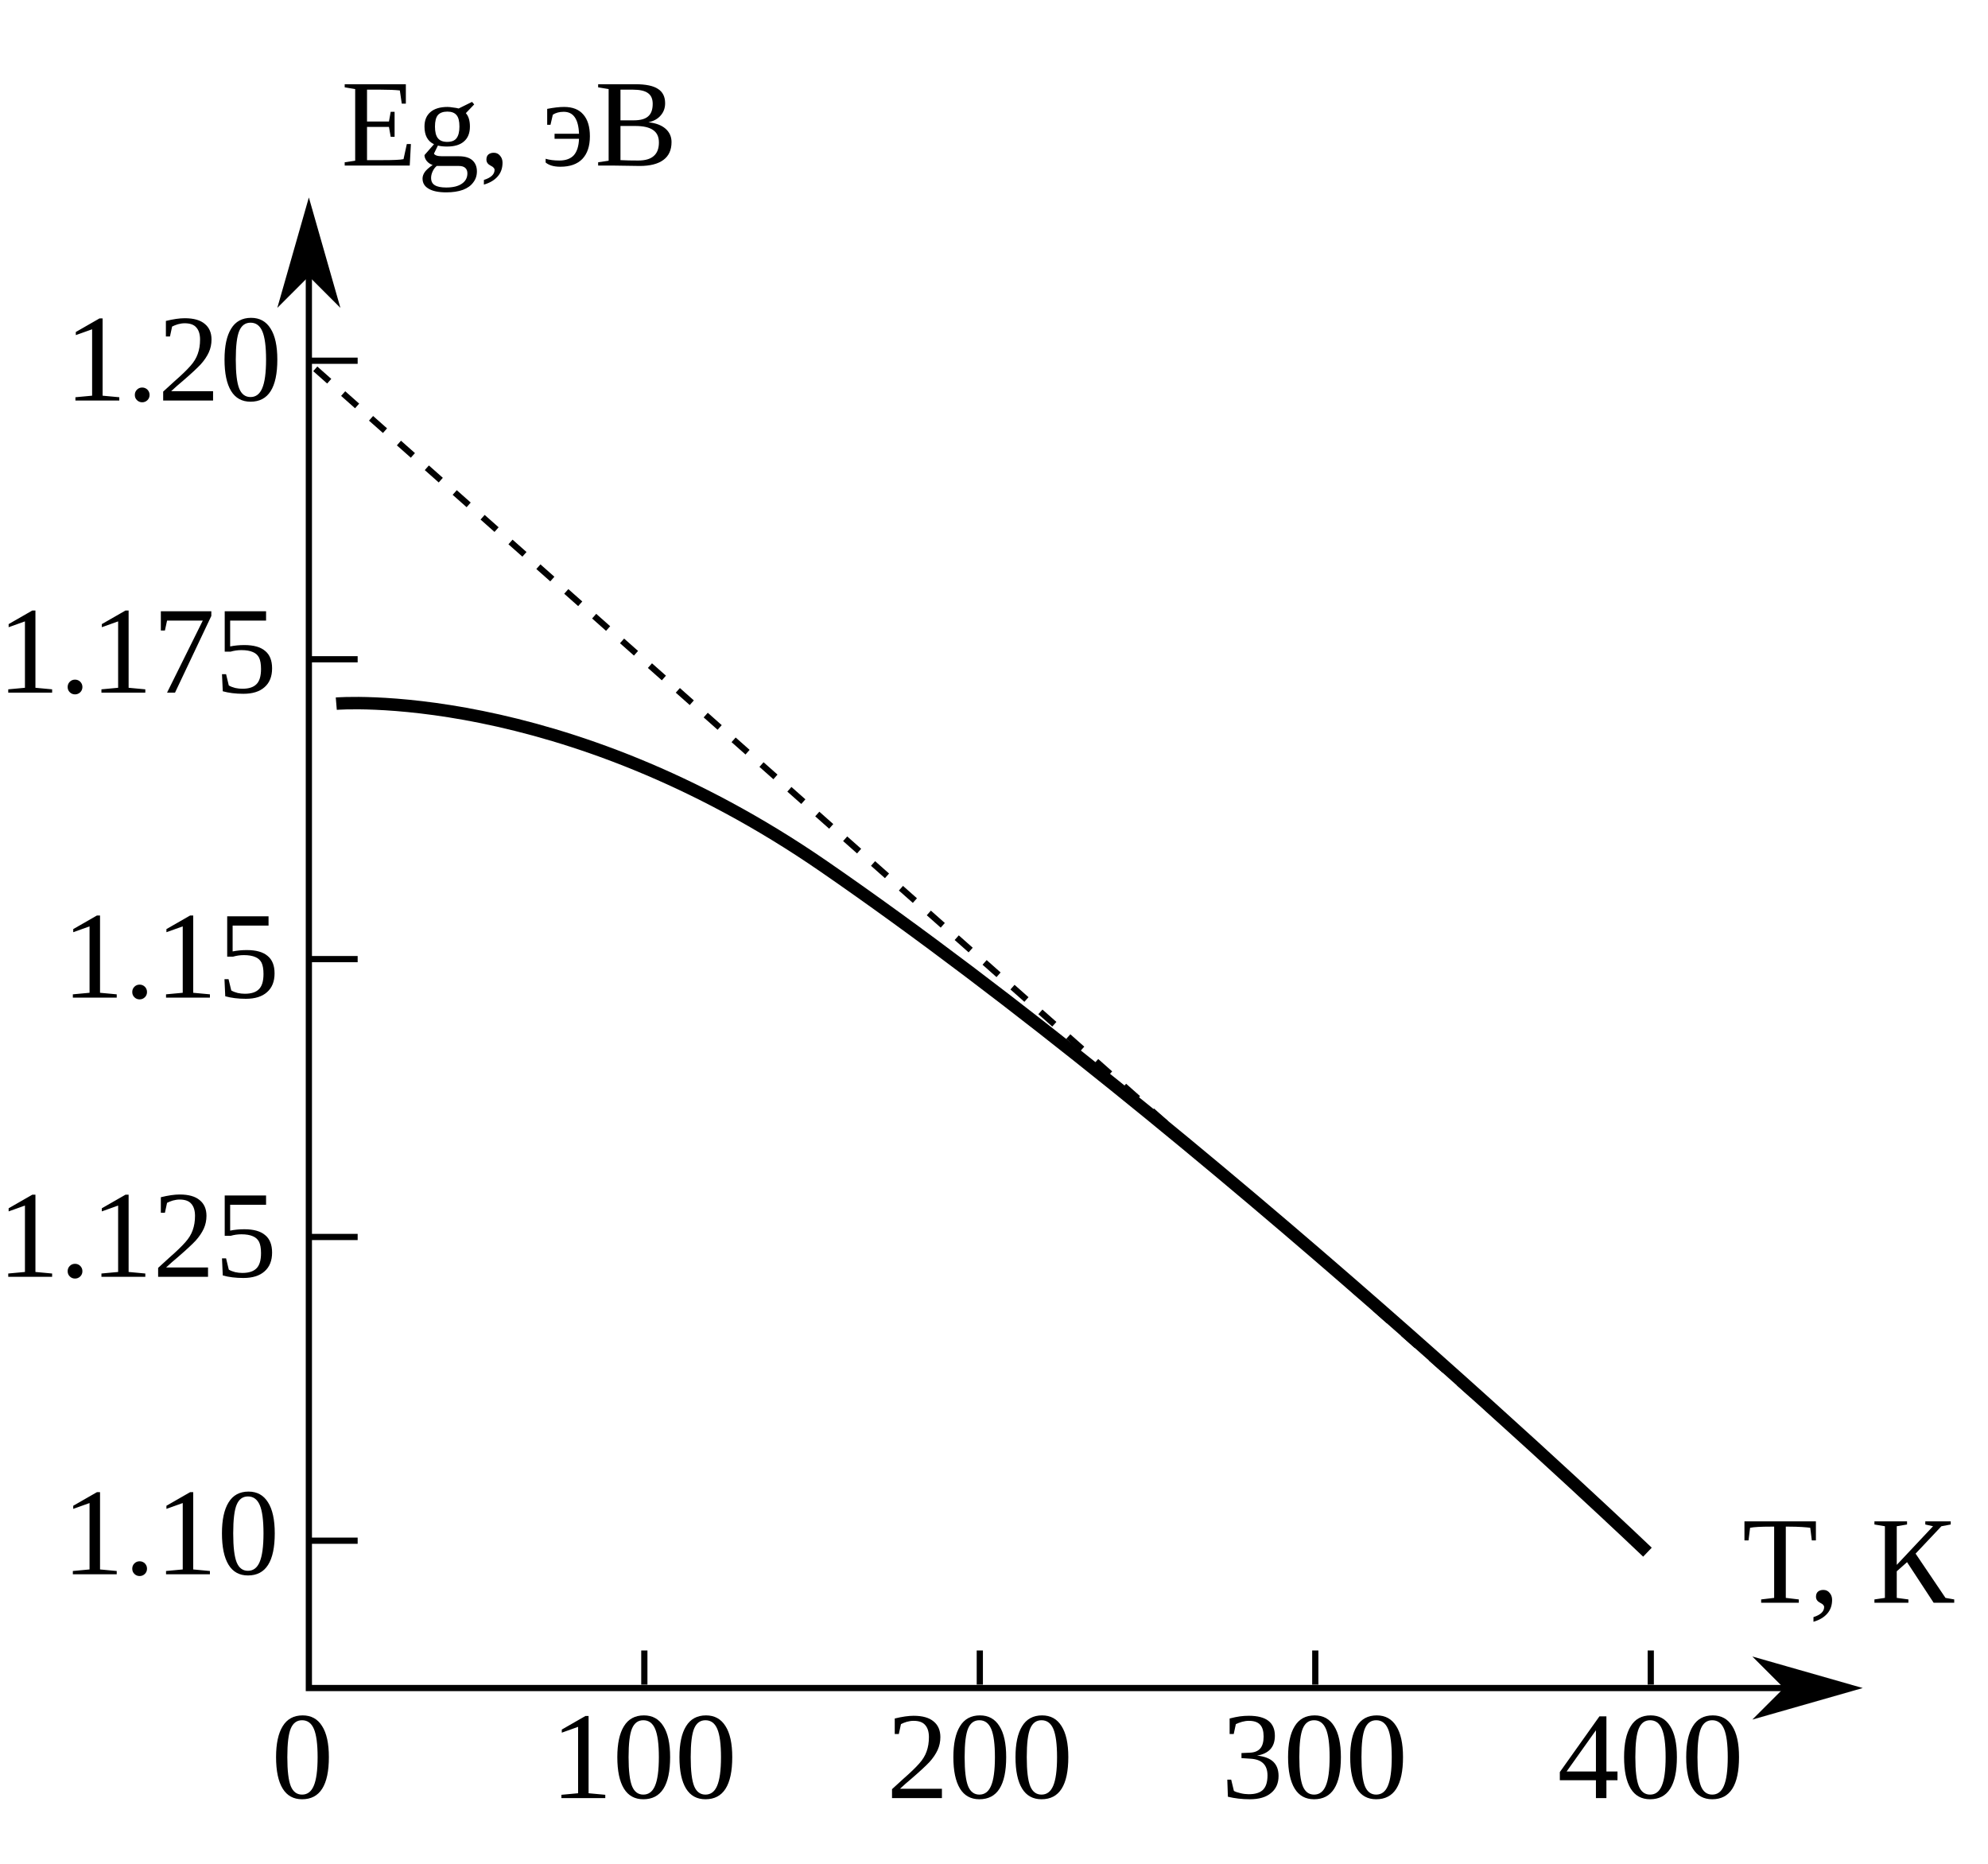
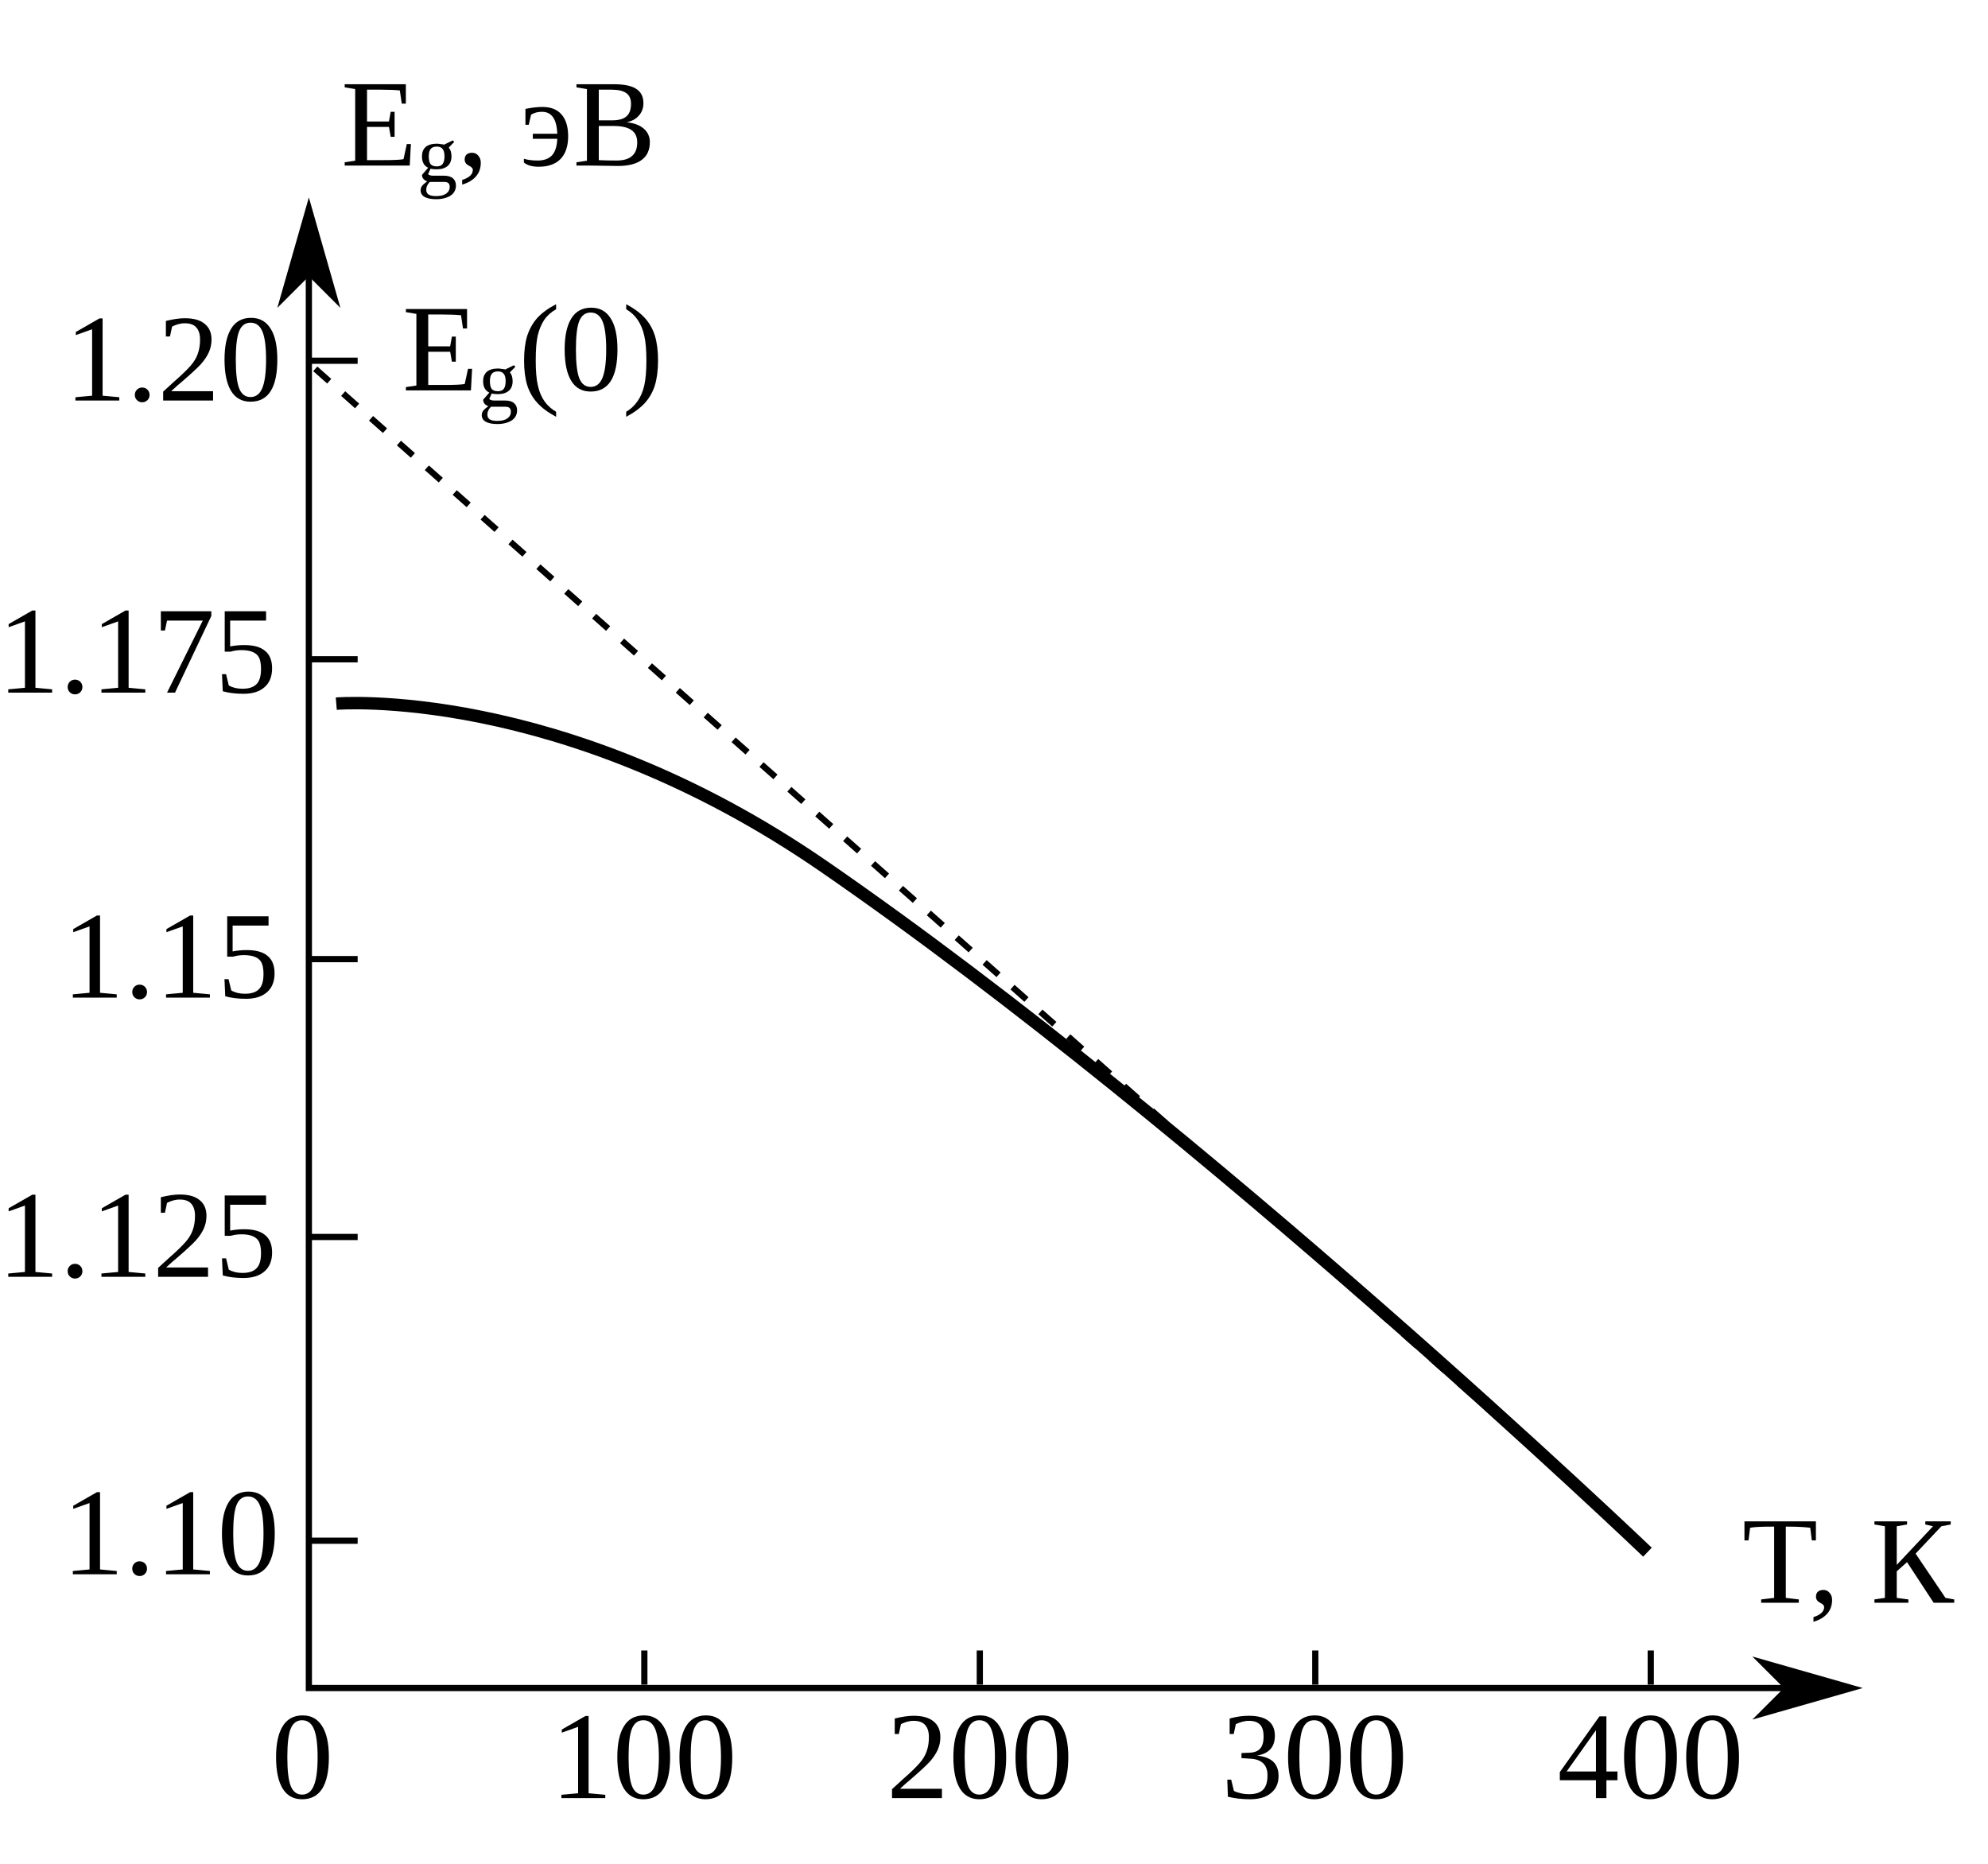
<svg xmlns="http://www.w3.org/2000/svg" width="160" height="150" id="svg2" version="1.1">
  <defs id="defs4">
    <marker orient="auto" refY="0" refX="0" id="Arrow1Lend" style="overflow:visible">
      <path id="path3762" d="M 0,0 5,-5 -12.5,0 5,5 0,0 z" style="fill-rule:evenodd;stroke:#000000;stroke-width:1pt" transform="matrix(-0.8,0,0,-0.8,-10,0)" />
    </marker>
    <marker orient="auto" refY="0" refX="0" id="Arrow1Lstart" style="overflow:visible">
      <path id="path3759" d="M 0,0 5,-5 -12.5,0 5,5 0,0 z" style="fill-rule:evenodd;stroke:#000000;stroke-width:1pt" transform="matrix(0.8,0,0,0.8,10,0)" />
    </marker>
  </defs>
  <g id="layer1" transform="translate(0,-902.3622)">
    <path style="fill:none;stroke:#000000;stroke-width:0.5;stroke-linecap:butt;stroke-linejoin:miter;stroke-miterlimit:4;stroke-opacity:1;stroke-dasharray:none;marker-start:url(#Arrow1Lstart);marker-end:url(#Arrow1Lend)" d="m 24.858,919.224 0,118.992 124.091,0" id="path2985" />
    <path style="fill:none;stroke:#000000;stroke-width:1px;stroke-linecap:butt;stroke-linejoin:miter;stroke-opacity:1" d="m 132.592,1027.282 c 0,0 -35.46,-33.917 -66.256,-55.168 -21.212,-14.637 -39.271,-13.121 -39.271,-13.121" id="path4385" />
    <path style="fill:none;stroke:#000000;stroke-width:0.5;stroke-linecap:butt;stroke-linejoin:miter;stroke-miterlimit:4;stroke-opacity:1;stroke-dasharray:1.5, 1.5;stroke-dashoffset:0" d="M 131.992,1026.593 24.754,931.497" id="path4387" />
    <text xml:space="preserve" style="font-size:10px;font-style:normal;font-variant:normal;font-weight:normal;font-stretch:normal;line-height:125%;letter-spacing:0px;word-spacing:0px;fill:#000000;fill-opacity:1;stroke:none;font-family:Times New Roman;-inkscape-font-specification:Times New Roman" x="21.843" y="1047.077" id="text4389">
      <tspan id="tspan4391" x="21.843" y="1047.077">0</tspan>
    </text>
    <text xml:space="preserve" style="font-size:10px;font-style:normal;font-variant:normal;font-weight:normal;font-stretch:normal;line-height:125%;letter-spacing:0px;word-spacing:0px;fill:#000000;fill-opacity:1;stroke:none;font-family:Times New Roman;-inkscape-font-specification:Times New Roman" x="44.31" y="1047.077" id="text4393">
      <tspan id="tspan4395" x="44.31" y="1047.077">100</tspan>
    </text>
    <text xml:space="preserve" style="font-size:10px;font-style:normal;font-variant:normal;font-weight:normal;font-stretch:normal;line-height:125%;letter-spacing:0px;word-spacing:0px;fill:#000000;fill-opacity:1;stroke:none;font-family:Times New Roman;-inkscape-font-specification:Times New Roman" x="71.354" y="1047.077" id="text4397">
      <tspan id="tspan4399" x="71.354" y="1047.077">200</tspan>
    </text>
    <text xml:space="preserve" style="font-size:10px;font-style:normal;font-variant:normal;font-weight:normal;font-stretch:normal;line-height:125%;letter-spacing:0px;word-spacing:0px;fill:#000000;fill-opacity:1;stroke:none;font-family:Times New Roman;-inkscape-font-specification:Times New Roman" x="98.294" y="1047.077" id="text4401">
      <tspan id="tspan4403" x="98.294" y="1047.077">300</tspan>
    </text>
    <text xml:space="preserve" style="font-size:10px;font-style:normal;font-variant:normal;font-weight:normal;font-stretch:normal;line-height:125%;letter-spacing:0px;word-spacing:0px;fill:#000000;fill-opacity:1;stroke:none;font-family:Times New Roman;-inkscape-font-specification:Times New Roman" x="125.337" y="1047.077" id="text4405">
      <tspan id="tspan4407" x="125.337" y="1047.077">400</tspan>
    </text>
    <path style="fill:none;stroke:#000000;stroke-width:0.5;stroke-linecap:butt;stroke-linejoin:miter;stroke-miterlimit:4;stroke-opacity:1;stroke-dasharray:none" d="m 51.858,1037.944 0,-2.75" id="path4427" />
    <path style="fill:none;stroke:#000000;stroke-width:0.5;stroke-linecap:butt;stroke-linejoin:miter;stroke-miterlimit:4;stroke-opacity:1;stroke-dasharray:none" d="m 78.858,1037.944 0,-2.75" id="path4429" />
    <path style="fill:none;stroke:#000000;stroke-width:0.5;stroke-linecap:butt;stroke-linejoin:miter;stroke-miterlimit:4;stroke-opacity:1;stroke-dasharray:none" d="m 105.858,1037.944 0,-2.75" id="path4431" />
    <path style="fill:none;stroke:#000000;stroke-width:0.5;stroke-linecap:butt;stroke-linejoin:miter;stroke-miterlimit:4;stroke-opacity:1;stroke-dasharray:none" d="m 132.858,1037.944 0,-2.75" id="path4433" />
    <path style="fill:none;stroke:#000000;stroke-width:0.5;stroke-linecap:butt;stroke-linejoin:miter;stroke-miterlimit:4;stroke-opacity:1;stroke-dasharray:none" d="m 25.035,1026.359 3.75,0" id="path4435" />
    <path style="fill:none;stroke:#000000;stroke-width:0.5;stroke-linecap:butt;stroke-linejoin:miter;stroke-miterlimit:4;stroke-opacity:1;stroke-dasharray:none" d="m 25.035,1001.915 3.75,0" id="path4437" />
    <path style="fill:none;stroke:#000000;stroke-width:0.5;stroke-linecap:butt;stroke-linejoin:miter;stroke-miterlimit:4;stroke-opacity:1;stroke-dasharray:none" d="m 25.035,931.394 3.75,0" id="path4439" />
    <path style="fill:none;stroke:#000000;stroke-width:0.5;stroke-linecap:butt;stroke-linejoin:miter;stroke-miterlimit:4;stroke-opacity:1;stroke-dasharray:none" d="m 25.035,979.552 3.75,0" id="path4441" />
    <path style="fill:none;stroke:#000000;stroke-width:0.5;stroke-linecap:butt;stroke-linejoin:miter;stroke-miterlimit:4;stroke-opacity:1;stroke-dasharray:none" d="m 24.785,955.421 4,0" id="path4464" />
    <text xml:space="preserve" style="font-size:10px;font-style:normal;font-variant:normal;font-weight:normal;font-stretch:normal;line-height:125%;letter-spacing:0px;word-spacing:0px;fill:#000000;fill-opacity:1;stroke:none;font-family:Times New Roman;-inkscape-font-specification:Times New Roman" x="4.989" y="1029.063" id="text4484">
      <tspan id="tspan4486" x="4.989" y="1029.063">1.10</tspan>
    </text>
    <text xml:space="preserve" style="font-size:10px;font-style:normal;font-variant:normal;font-weight:normal;font-stretch:normal;line-height:125%;letter-spacing:0px;word-spacing:0px;fill:#000000;fill-opacity:1;stroke:none;font-family:Times New Roman;-inkscape-font-specification:Times New Roman" x="-0.212" y="1005.122" id="text4484-0">
      <tspan id="tspan4486-9" x="-0.212" y="1005.122">1.125</tspan>
    </text>
    <text xml:space="preserve" style="font-size:10px;font-style:normal;font-variant:normal;font-weight:normal;font-stretch:normal;line-height:125%;letter-spacing:0px;word-spacing:0px;fill:#000000;fill-opacity:1;stroke:none;font-family:Times New Roman;-inkscape-font-specification:Times New Roman" x="4.989" y="982.655" id="text4484-4">
      <tspan id="tspan4486-8" x="4.989" y="982.655">1.15</tspan>
    </text>
    <text xml:space="preserve" style="font-size:10px;font-style:normal;font-variant:normal;font-weight:normal;font-stretch:normal;line-height:125%;letter-spacing:0px;word-spacing:0px;fill:#000000;fill-opacity:1;stroke:none;font-family:Times New Roman;-inkscape-font-specification:Times New Roman" x="-0.212" y="958.107" id="text4484-8">
      <tspan id="tspan4486-2" x="-0.212" y="958.107">1.175</tspan>
    </text>
    <text xml:space="preserve" style="font-size:10px;font-style:normal;font-variant:normal;font-weight:normal;font-stretch:normal;line-height:125%;letter-spacing:0px;word-spacing:0px;fill:#000000;fill-opacity:1;stroke:none;font-family:Times New Roman;-inkscape-font-specification:Times New Roman" x="5.197" y="934.6" id="text4484-45">
      <tspan id="tspan4486-5" x="5.197" y="934.6">1.20</tspan>
    </text>
    <text xml:space="preserve" style="font-size:10px;font-style:normal;font-variant:normal;font-weight:normal;font-stretch:normal;line-height:125%;letter-spacing:0px;word-spacing:0px;fill:#000000;fill-opacity:1;stroke:none;font-family:Times New Roman;-inkscape-font-specification:Times New Roman" x="27.46" y="915.687" id="text4536">
-       <tspan id="tspan4538" x="27.46" y="915.687">Eg, эВ</tspan>
+       <tspan id="tspan4538" x="27.46" y="915.687">E<tspan style="font-size:65%;baseline-shift:sub" id="tspan3045">g</tspan>, эВ</tspan>
    </text>
    <text xml:space="preserve" style="font-size:10px;font-style:normal;font-variant:normal;font-weight:normal;font-stretch:normal;line-height:125%;letter-spacing:0px;word-spacing:0px;fill:#000000;fill-opacity:1;stroke:none;font-family:Times New Roman;-inkscape-font-specification:Times New Roman" x="140.211" y="1031.351" id="text4540">
      <tspan id="tspan4542" x="140.211" y="1031.351">T, К</tspan>
    </text>
+     <text xml:space="preserve" style="font-size:10px;font-style:normal;font-variant:normal;font-weight:normal;font-stretch:normal;line-height:125%;letter-spacing:0px;word-spacing:0px;fill:#000000;fill-opacity:1;stroke:none;font-family:Times New Roman;-inkscape-font-specification:Times New Roman" x="32.385" y="933.782" id="text4536-1">
+       <tspan id="tspan4538-7" x="32.385" y="933.782">E<tspan style="font-size:65.001%;baseline-shift:sub" id="tspan3043">g</tspan>(0)</tspan>
+     </text>
  </g>
</svg>
